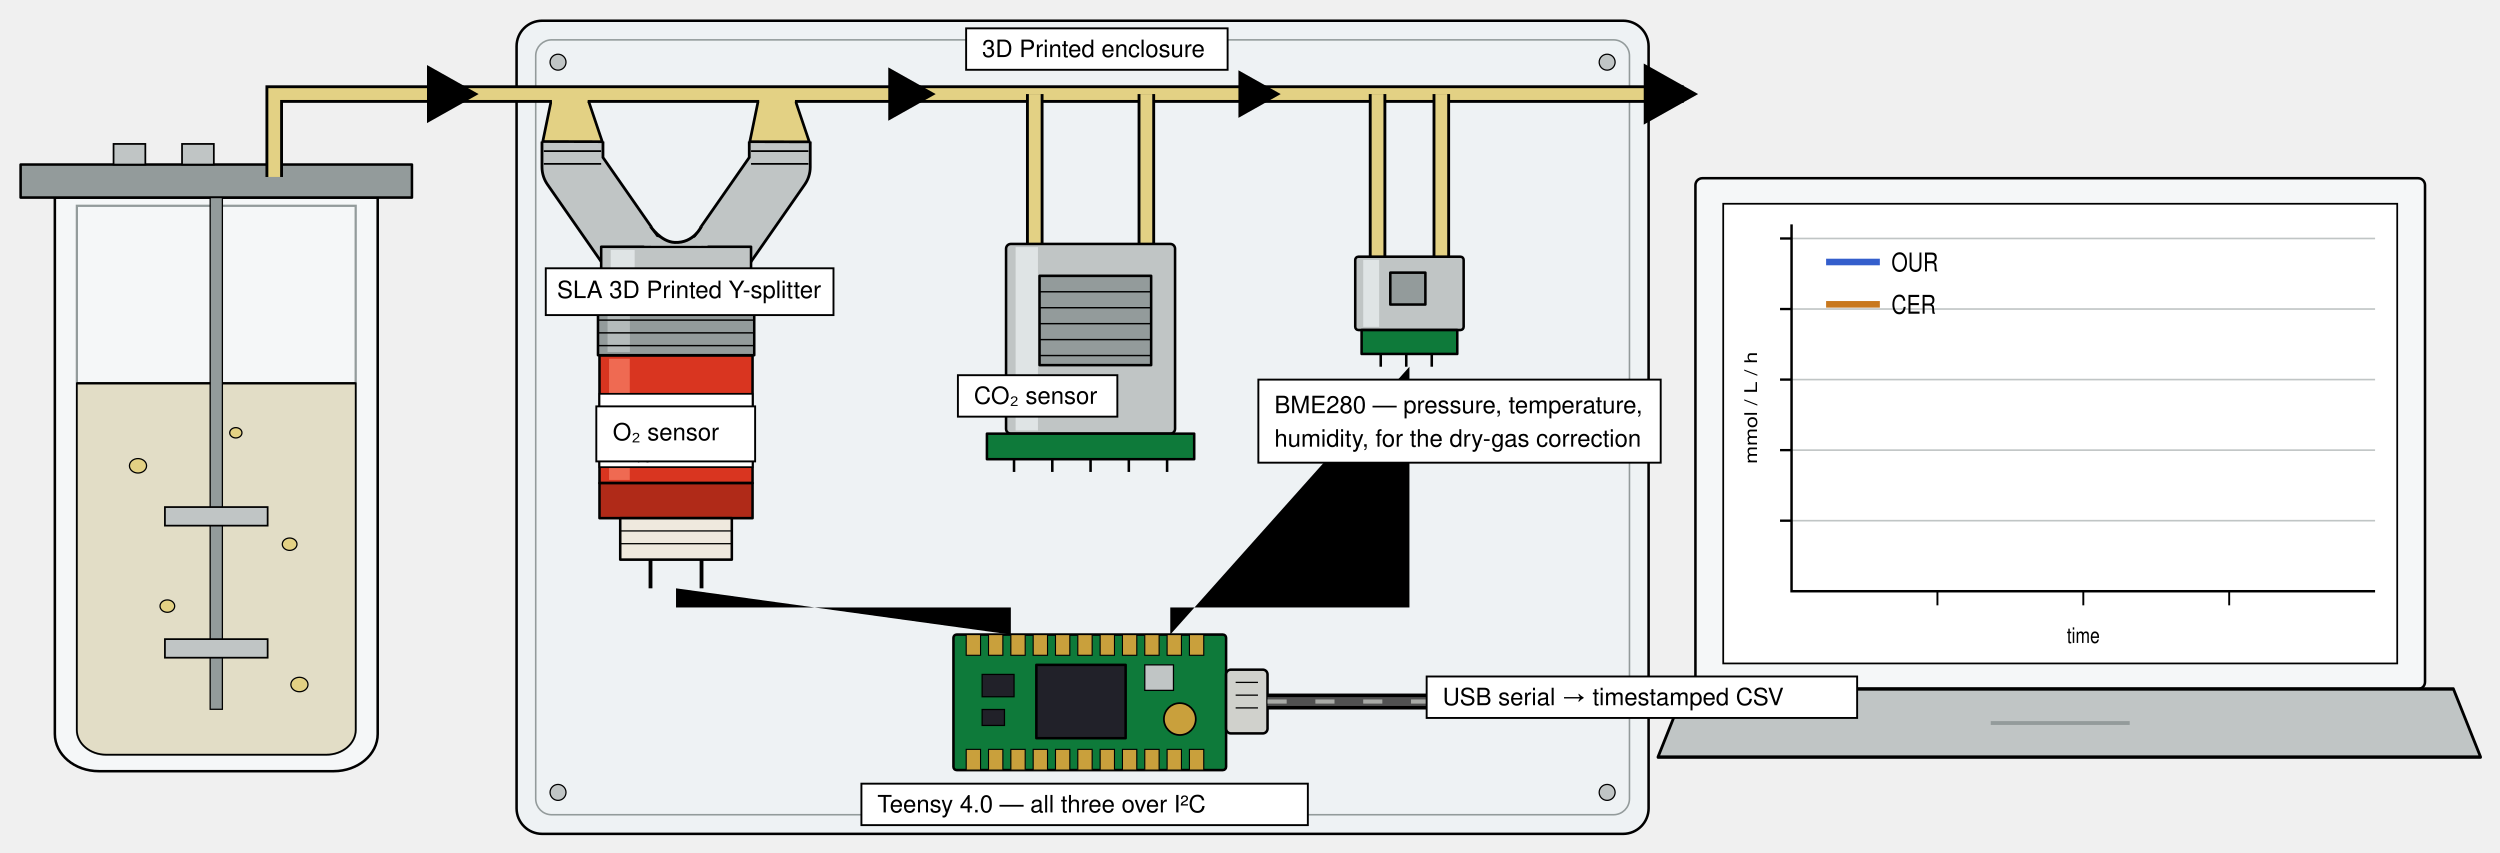
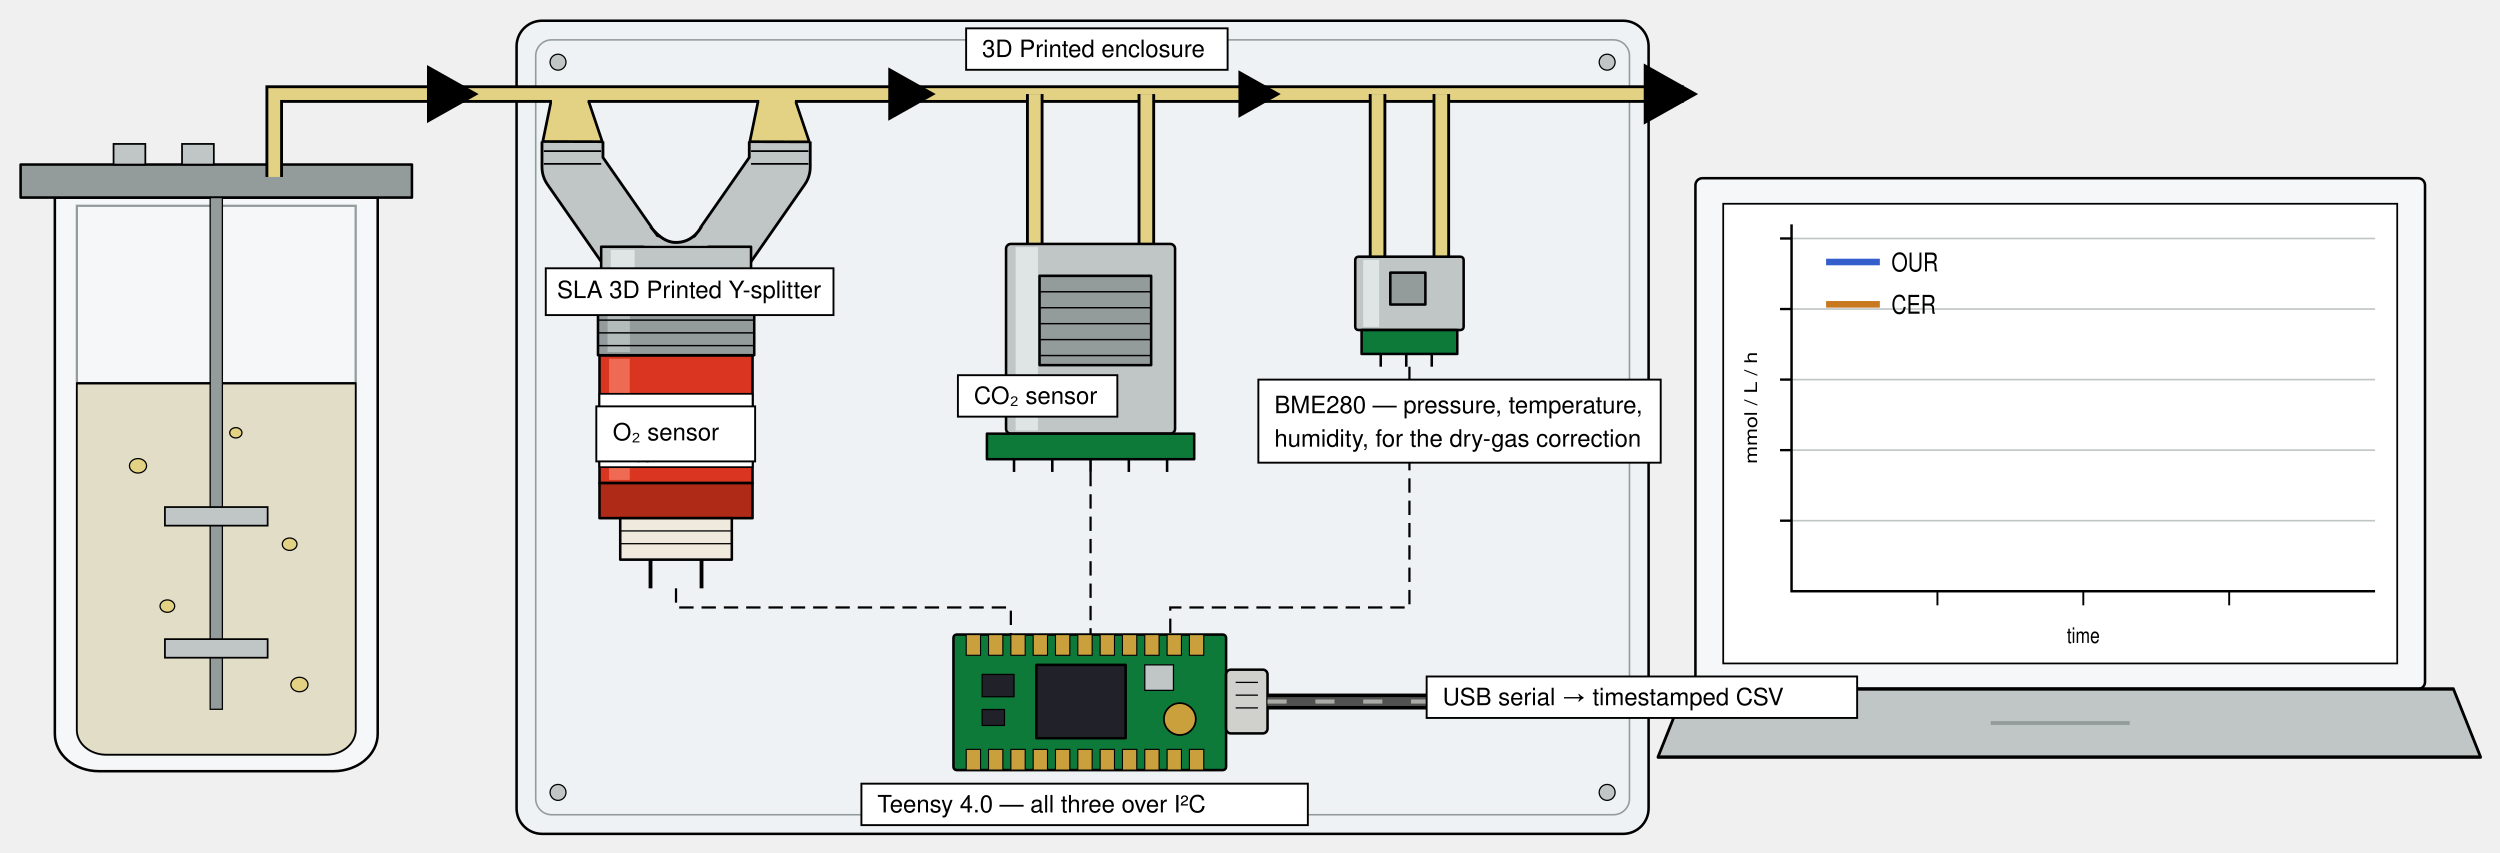
<svg xmlns="http://www.w3.org/2000/svg" viewBox="16 97 1568 535" font-family="Helvetica, Arial, sans-serif" version="1.1" id="svg111">
  <defs id="animdefs">
    <clipPath id="brothClip">
      <path d="M 64.208,337.386 H 239.086 v 217.415 a 18.408,15.53 0 0 1 -18.408,15.53 H 82.616 A 18.408,15.53 0 0 1 64.208,554.801 Z" />
    </clipPath>
  </defs>
  <defs id="defs111" />
  <style id="style1">
-   .o    {stroke:#000;stroke-width:1.6;stroke-linejoin:round}
-   .oth  {stroke:#000;stroke-width:1.1}
-   .ohair{stroke:#000;stroke-width:0.8}
-   .lead {fill:none;stroke:#000;stroke-width:1}
-   .lbl  {fill:#fff;stroke:#000;stroke-width:1.2}
-   .t    {font-size:15px;fill:#000}
-   .tm   {font-size:12px;fill:#000}
-   .ts   {font-size:9px;fill:#000}
-   .tp   {font-size:11px;fill:#000}
-   .sig  {fill:none;stroke:#000;stroke-width:1.4;stroke-dasharray:9 5}
-   .hi   {fill:#dfe4e5}
-   .hir  {fill:#ef6a52}
+   .ch-o    {stroke:#000;stroke-width:1.6;stroke-linejoin:round}
+   .ch-oth  {stroke:#000;stroke-width:1.1}
+   .ch-ohair{stroke:#000;stroke-width:0.8}
+   .ch-lead {fill:none;stroke:#000;stroke-width:1}
+   .ch-lbl  {fill:#fff;stroke:#000;stroke-width:1.2}
+   .ch-t    {font-size:15px;fill:#000}
+   .ch-tm   {font-size:12px;fill:#000}
+   .ch-ts   {font-size:9px;fill:#000}
+   .ch-tp   {font-size:11px;fill:#000}
+   .ch-sig  {fill:none;stroke:#000;stroke-width:1.4;stroke-dasharray:9 5}
+   .ch-hi   {fill:#dfe4e5}
+   .ch-hir  {fill:#ef6a52}

/* ---------------- motion ----------------
   Timed loops. A scroll-driven version was written and then removed: it needs
   animation-duration:auto, which collapses to zero if the timeline fails to
   resolve, so an unverified enhancement can silently stop the figure dead.
   See README, "Scroll-linked motion". */

.ch-sig      { animation: ch-march 1.15s linear infinite; }
.ch-flow-usb { animation: ch-march-usb 1.9s linear infinite; }
.ch-imp      { transform-box: fill-box; transform-origin: 50% 50%;
            vector-effect: non-scaling-stroke; animation: ch-blade .8s infinite; }
.ch-bub      { transform-box: view-box; animation-name: ch-rise;
            animation-timing-function: linear; animation-iteration-count: infinite; }
.ch-b1 { animation-duration: 5.4s; animation-delay: -0.0s; }
.ch-b2 { animation-duration: 6.1s; animation-delay: -2.3s; }
.ch-b3 { animation-duration: 4.8s; animation-delay: -3.6s; }
.ch-b4 { animation-duration: 6.6s; animation-delay: -1.2s; }
.ch-b5 { animation-duration: 5.0s; animation-delay: -4.1s; }
.ch-curve    { stroke-dasharray: 392; stroke-dashoffset: 392;
            animation: ch-draw 9s linear infinite; }

@keyframes ch-march     { to { stroke-dashoffset: -14; } }
@keyframes ch-march-usb { to { stroke-dashoffset: -30; } }
@keyframes ch-blade {
  0%,  24.99% { transform: scaleX(1);   }
  25%, 49.99% { transform: scaleX(.62); }
  50%, 74.99% { transform: scaleX(.30); }
  75%,   100% { transform: scaleX(.62); }
}
@keyframes ch-rise { 0% { transform: translateY(150px); } 100% { transform: translateY(-150px); } }
@keyframes ch-draw { 0% { stroke-dashoffset: 392; } 78%, 100% { stroke-dashoffset: 0; } }


@media (prefers-reduced-motion: reduce) {
  .ch-sig, .ch-flow-usb, .ch-imp, .ch-bub, .ch-curve { animation: none !important; }
  .ch-curve { stroke-dasharray: none; stroke-dashoffset: 0; }
  .ch-flow-usb, .ch-probe { display: none; }
}
</style>
  <rect height="673.565" fill="#ffffff" id="rect1" x="0" y="0" style="stroke-width:0.906" />
-   <rect x="340" y="110" width="710" height="510" rx="16" fill="#eef2f4" class="o" id="rect2" />
+   <rect x="340" y="110" width="710" height="510" rx="16" fill="#eef2f4" class="ch-o" id="rect2" />
  <rect x="352" y="122" width="686" height="486" rx="10" fill="none" stroke="#939b9b" stroke-width="1" id="rect3" />
-   <circle cx="366" cy="136" r="5" fill="#c0c5c5" class="ohair" id="circle3" />
-   <circle cx="1024" cy="136" r="5" fill="#c0c5c5" class="ohair" id="circle4" />
-   <circle cx="366" cy="594" r="5" fill="#c0c5c5" class="ohair" id="circle5" />
-   <circle cx="1024" cy="594" r="5" fill="#c0c5c5" class="ohair" id="circle6" />
-   <path d="M 50.402,220.914 H 252.892 v 336.475 a 27.612,23.294 0 0 1 -27.612,23.294 H 78.014 A 27.612,23.294 0 0 1 50.402,557.389 Z" fill="#f5f7f8" class="o" id="path6" />
+   <circle cx="366" cy="136" r="5" fill="#c0c5c5" class="ch-ohair" id="circle3" />
+   <circle cx="1024" cy="136" r="5" fill="#c0c5c5" class="ch-ohair" id="circle4" />
+   <circle cx="366" cy="594" r="5" fill="#c0c5c5" class="ch-ohair" id="circle5" />
+   <circle cx="1024" cy="594" r="5" fill="#c0c5c5" class="ch-ohair" id="circle6" />
+   <path d="M 50.402,220.914 H 252.892 v 336.475 a 27.612,23.294 0 0 1 -27.612,23.294 H 78.014 A 27.612,23.294 0 0 1 50.402,557.389 Z" fill="#f5f7f8" class="ch-o" id="path6" />
  <path d="M 64.208,226.091 H 239.086 v 328.71 a 18.408,15.53 0 0 1 -18.408,15.53 H 82.616 A 18.408,15.53 0 0 1 64.208,554.801 Z" fill="none" stroke="#939b9b" stroke-width="1.409" id="path7" />
-   <path d="M 64.208,337.386 H 239.086 v 217.415 a 18.408,15.53 0 0 1 -18.408,15.53 H 82.616 A 18.408,15.53 0 0 1 64.208,554.801 Z" fill="#e2ddc6" class="oth" id="path8" />
+   <path d="M 64.208,337.386 H 239.086 v 217.415 a 18.408,15.53 0 0 1 -18.408,15.53 H 82.616 A 18.408,15.53 0 0 1 64.208,554.801 Z" fill="#e2ddc6" class="ch-oth" id="path8" />
  <path d="M 64.208,337.386 H 239.086" stroke="#000000" stroke-width="1.4" fill="none" id="path9" />
-   <rect x="28.926" y="200.208" width="245.443" height="20.706" fill="#939b9b" class="o" id="rect9" />
-   <rect x="87.218" y="187.267" width="19.942" height="12.941" fill="#c0c5c5" class="oth" id="rect10" />
-   <rect x="130.171" y="187.267" width="19.942" height="12.941" fill="#c0c5c5" class="oth" id="rect11" />
-   <rect x="147.812" y="220.914" width="7.67" height="320.946" fill="#939b9b" class="ohair" id="rect12" />
-   <rect x="119.433" y="415.035" width="64.429" height="11.647" fill="#c0c5c5" class="oth ch-imp" id="rect13" />
-   <rect x="119.433" y="497.859" width="64.429" height="11.647" fill="#c0c5c5" class="oth ch-imp" id="rect14" />
+   <rect x="28.926" y="200.208" width="245.443" height="20.706" fill="#939b9b" class="ch-o" id="rect9" />
+   <rect x="87.218" y="187.267" width="19.942" height="12.941" fill="#c0c5c5" class="ch-oth" id="rect10" />
+   <rect x="130.171" y="187.267" width="19.942" height="12.941" fill="#c0c5c5" class="ch-oth" id="rect11" />
+   <rect x="147.812" y="220.914" width="7.67" height="320.946" fill="#939b9b" class="ch-ohair" id="rect12" />
+   <rect x="119.433" y="415.035" width="64.429" height="11.647" fill="#c0c5c5" class="ch-oth ch-imp" id="rect13" />
+   <rect x="119.433" y="497.859" width="64.429" height="11.647" fill="#c0c5c5" class="ch-oth ch-imp" id="rect14" />
  <g clip-path="url(#brothClip)" id="bubbles">
-     <ellipse cx="102.558" cy="389.152" fill="#e3d184" class="ohair ch-bub ch-b1" id="circle14" rx="5.369" ry="4.529" />
-     <ellipse cx="197.668" cy="438.329" fill="#e3d184" class="ohair ch-bub ch-b2" id="circle15" rx="4.602" ry="3.882" />
-     <ellipse cx="120.967" cy="477.153" fill="#e3d184" class="ohair ch-bub ch-b3" id="circle16" rx="4.602" ry="3.882" />
-     <ellipse cx="203.804" cy="526.33" fill="#e3d184" class="ohair ch-bub ch-b4" id="circle17" rx="5.369" ry="4.529" />
-     <ellipse cx="163.919" cy="368.446" fill="#e3d184" class="ohair ch-bub ch-b5" id="circle18" rx="3.835" ry="3.235" />
+     <ellipse cx="102.558" cy="389.152" fill="#e3d184" class="ch-ohair ch-bub ch-b1" id="circle14" rx="5.369" ry="4.529" />
+     <ellipse cx="197.668" cy="438.329" fill="#e3d184" class="ch-ohair ch-bub ch-b2" id="circle15" rx="4.602" ry="3.882" />
+     <ellipse cx="120.967" cy="477.153" fill="#e3d184" class="ch-ohair ch-bub ch-b3" id="circle16" rx="4.602" ry="3.882" />
+     <ellipse cx="203.804" cy="526.33" fill="#e3d184" class="ch-ohair ch-bub ch-b4" id="circle17" rx="5.369" ry="4.529" />
+     <ellipse cx="163.919" cy="368.446" fill="#e3d184" class="ch-ohair ch-bub ch-b5" id="circle18" rx="3.835" ry="3.235" />
  </g>
  <g fill="none" stroke-linecap="butt" id="g31">
    <path d="M188 208 V156 H1072" stroke="#000" stroke-width="11" id="path18" />
    <path d="M188 208 V156 H1072" stroke="#e3d184" stroke-width="7.4" id="path19" />
    <path d="M375 156 V190" stroke="#000" stroke-width="11" id="path20" />
    <path d="M375 156 V190" stroke="#e3d184" stroke-width="7.4" id="path21" />
    <path d="M665 156 V250" stroke="#000" stroke-width="11" id="path24" />
    <path d="M665 156 V250" stroke="#e3d184" stroke-width="7.4" id="path25" />
    <path d="M735 156 V250" stroke="#000" stroke-width="11" id="path26" />
    <path d="M735 156 V250" stroke="#e3d184" stroke-width="7.4" id="path27" />
    <path d="M880 156 V258" stroke="#000" stroke-width="11" id="path28" />
    <path d="M880 156 V258" stroke="#e3d184" stroke-width="7.4" id="path29" />
    <path d="M920 156 V258" stroke="#000" stroke-width="11" id="path30" />
    <path d="M920 156 V258" stroke="#e3d184" stroke-width="7.4" id="path31" />
  </g>
  <polygon points="292,147 292,165 308,156 " fill="#000000" id="polygon31" transform="matrix(2.023225,0,0,2.023225,-306.9675,-159.6231)" />
  <polygon points="580,147 580,165 596,156 " fill="#000000" id="polygon32" transform="matrix(1.859004,0,0,1.859004,-505.0942,-134.0046)" />
  <polygon points="798,165 814,156 798,147 " fill="#000000" id="polygon33" transform="matrix(1.656885,0,0,1.656885,-529.4495,-102.4741)" />
  <polygon points="1056,165 1072,156 1056,147 " fill="#000000" id="polygon34" transform="matrix(2.130601,0,0,2.130601,-1202.959,-176.3737)" />
  <g id="g42" transform="translate(0.05684584,-0.2273834)">
    <path d="m 375,186 v 16 l 39,56" stroke="#000000" stroke-width="40" fill="none" stroke-linejoin="round" stroke-linecap="butt" id="path34" />
    <path d="m 505,186 v 16 l -39,56" stroke="#000000" stroke-width="40" fill="none" stroke-linejoin="round" stroke-linecap="butt" id="path35" />
    <path d="m 375,186 v 16 l 39,56" stroke="#c0c5c5" stroke-width="36.5" fill="none" stroke-linejoin="round" stroke-linecap="butt" id="path36" />
    <path d="m 505,186 v 16 l -39,56" stroke="#c0c5c5" stroke-width="36.5" fill="none" stroke-linejoin="round" stroke-linecap="butt" id="path37" />
    <path d="m 357,192 h 36 m -36,8 h 36" stroke="#000000" stroke-width="1.1" id="path38" />
    <path d="m 487,192 h 36 m -36,8 h 36" stroke="#000000" stroke-width="1.1" id="path39" />
-     <rect x="393" y="252" width="94" height="30" fill="#c0c5c5" class="o" id="rect39" />
-     <rect x="399" y="254" width="15" height="26" class="hi" id="rect40" />
-     <rect x="391" y="282" width="98" height="38" fill="#939b9b" class="o" id="rect41" />
+     <rect x="393" y="252" width="94" height="30" fill="#c0c5c5" class="ch-o" id="rect39" />
+     <rect x="399" y="254" width="15" height="26" class="ch-hi" id="rect40" />
+     <rect x="391" y="282" width="98" height="38" fill="#939b9b" class="ch-o" id="rect41" />
    <rect x="397" y="284" width="14" height="34" fill="#b4bbbb" id="rect42" />
    <path d="m 391,290 h 98 m -98,8 h 98 m -98,8 h 98 m -98,8 h 98" stroke="#000000" stroke-width="0.9" id="path42" />
  </g>
-   <rect x="392" y="320" width="96" height="80" fill="#d93520" class="o" id="rect43" />
-   <rect x="398" y="322" width="13" height="76" class="hir" id="rect44" />
-   <rect x="392" y="344" width="96" height="46" fill="#fff" class="oth" id="rect45" />
-   <text x="404" y="360" class="ts" id="text45">AO2 CiTiceL®</text>
-   <text x="404" y="373" class="ts" id="text46">AA428-210</text>
-   <text x="404" y="385" class="ts" id="text47">Oxygen</text>
-   <rect x="392" y="400" width="96" height="22" fill="#b02a18" class="o" id="rect47" />
-   <rect x="405" y="422" width="70" height="26" fill="#efe9de" class="o" id="rect48" />
+   <rect x="392" y="320" width="96" height="80" fill="#d93520" class="ch-o" id="rect43" />
+   <rect x="398" y="322" width="13" height="76" class="ch-hir" id="rect44" />
+   <rect x="392" y="344" width="96" height="46" fill="#fff" class="ch-oth" id="rect45" />
+   <text x="404" y="360" class="ch-ts" id="text45">AO2 CiTiceL®</text>
+   <text x="404" y="373" class="ch-ts" id="text46">AA428-210</text>
+   <text x="404" y="385" class="ch-ts" id="text47">Oxygen</text>
+   <rect x="392" y="400" width="96" height="22" fill="#b02a18" class="ch-o" id="rect47" />
+   <rect x="405" y="422" width="70" height="26" fill="#efe9de" class="ch-o" id="rect48" />
  <path d="M405 430 h70 M405 438 h70" stroke="#000" stroke-width="0.8" id="path48" />
  <path d="M424 448 v18 M456 448 v18" stroke="#000" stroke-width="2.4" id="path49" />
  <path style="fill:#c0c5c5;fill-opacity:1;stroke:#c0c5c5;stroke-width:1.401;stroke-dasharray:none;stroke-opacity:1" d="m 427.903,246.308 -5.915,3.972 35.957,0.092 -5.229,-3.861 -11.381,2.578 z" id="path116" />
-   <rect x="647" y="250" width="106" height="119" rx="3" fill="#c0c5c5" class="o" id="rect49" />
-   <rect x="653" y="252" width="14" height="115" class="hi" id="rect50" />
-   <rect x="668" y="270" width="70" height="56" fill="#939b9b" class="o" id="rect51" />
+   <rect x="647" y="250" width="106" height="119" rx="3" fill="#c0c5c5" class="ch-o" id="rect49" />
+   <rect x="653" y="252" width="14" height="115" class="ch-hi" id="rect50" />
+   <rect x="668" y="270" width="70" height="56" fill="#939b9b" class="ch-o" id="rect51" />
  <path d="M668 280 h70 M668 290 h70 M668 300 h70 M668 310 h70 M668 320 h70" stroke="#000" stroke-width="0.9" id="path51" />
-   <rect x="635" y="369" width="130" height="16" fill="#0e7a3a" class="o" id="rect52" />
+   <rect x="635" y="369" width="130" height="16" fill="#0e7a3a" class="ch-o" id="rect52" />
  <path d="M652 385 v8 M676 385 v8 M700 385 v8 M724 385 v8 M748 385 v8" stroke="#000" stroke-width="1.6" id="path52" />
-   <rect x="866" y="258" width="68" height="46" rx="2" fill="#c0c5c5" class="o" id="rect53" />
-   <rect x="871" y="260" width="10" height="42" class="hi" id="rect54" />
-   <rect x="888" y="268" width="22" height="20" fill="#939b9b" class="o" id="rect55" />
-   <rect x="870" y="304" width="60" height="15" fill="#0e7a3a" class="o" id="rect56" />
+   <rect x="866" y="258" width="68" height="46" rx="2" fill="#c0c5c5" class="ch-o" id="rect53" />
+   <rect x="871" y="260" width="10" height="42" class="ch-hi" id="rect54" />
+   <rect x="888" y="268" width="22" height="20" fill="#939b9b" class="ch-o" id="rect55" />
+   <rect x="870" y="304" width="60" height="15" fill="#0e7a3a" class="ch-o" id="rect56" />
  <path d="M882 319 v8 M898 319 v8 M914 319 v8" stroke="#000" stroke-width="1.6" id="path56" />
  <path d="M440 466 V478 H650 V495" class="ch-sig" id="path57" />
  <path d="M700 393 V495" class="ch-sig" id="path58" />
  <path d="M900 327 V478 H750 V495" class="ch-sig" id="path59" />
  <g id="g86">
-     <rect x="614" y="495" width="171" height="85" rx="2" fill="#0e7a3a" class="o" id="rect59" />
+     <rect x="614" y="495" width="171" height="85" rx="2" fill="#0e7a3a" class="ch-o" id="rect59" />
    <g fill="#c9a03c" stroke="#000" stroke-width="0.7" id="g81">
      <rect x="622" y="495" width="9" height="13" id="rect60" />
      <rect x="636" y="495" width="9" height="13" id="rect61" />
      <rect x="650" y="495" width="9" height="13" id="rect62" />
      <rect x="664" y="495" width="9" height="13" id="rect63" />
      <rect x="678" y="495" width="9" height="13" id="rect64" />
      <rect x="692" y="495" width="9" height="13" id="rect65" />
      <rect x="706" y="495" width="9" height="13" id="rect66" />
      <rect x="720" y="495" width="9" height="13" id="rect67" />
      <rect x="734" y="495" width="9" height="13" id="rect68" />
      <rect x="748" y="495" width="9" height="13" id="rect69" />
      <rect x="762" y="495" width="9" height="13" id="rect70" />
      <rect x="622" y="567" width="9" height="13" id="rect71" />
      <rect x="636" y="567" width="9" height="13" id="rect72" />
      <rect x="650" y="567" width="9" height="13" id="rect73" />
      <rect x="664" y="567" width="9" height="13" id="rect74" />
      <rect x="678" y="567" width="9" height="13" id="rect75" />
      <rect x="692" y="567" width="9" height="13" id="rect76" />
      <rect x="706" y="567" width="9" height="13" id="rect77" />
      <rect x="720" y="567" width="9" height="13" id="rect78" />
      <rect x="734" y="567" width="9" height="13" id="rect79" />
      <rect x="748" y="567" width="9" height="13" id="rect80" />
      <rect x="762" y="567" width="9" height="13" id="rect81" />
    </g>
-     <rect x="666" y="514" width="56" height="46" fill="#212129" class="o" id="rect82" />
-     <rect x="632" y="520" width="20" height="14" fill="#212129" class="ohair" id="rect83" />
-     <rect x="632" y="542" width="14" height="10" fill="#212129" class="ohair" id="rect84" />
-     <rect x="734" y="514" width="18" height="16" fill="#c0c5c5" class="ohair" id="rect85" />
-     <circle cx="756" cy="548" r="10" fill="#c9a03c" class="oth" id="circle85" />
-     <rect x="785" y="517" width="26" height="40" rx="3" fill="#d0d1cc" class="o" id="rect86" />
+     <rect x="666" y="514" width="56" height="46" fill="#212129" class="ch-o" id="rect82" />
+     <rect x="632" y="520" width="20" height="14" fill="#212129" class="ch-ohair" id="rect83" />
+     <rect x="632" y="542" width="14" height="10" fill="#212129" class="ch-ohair" id="rect84" />
+     <rect x="734" y="514" width="18" height="16" fill="#c0c5c5" class="ch-ohair" id="rect85" />
+     <circle cx="756" cy="548" r="10" fill="#c9a03c" class="ch-oth" id="circle85" />
+     <rect x="785" y="517" width="26" height="40" rx="3" fill="#d0d1cc" class="ch-o" id="rect86" />
    <path d="M791 525 h14 M791 533 h14 M791 541 h14" stroke="#000" stroke-width="0.8" id="path86" />
  </g>
  <path d="m 811,537 h 248.433" stroke="#000000" stroke-width="10" fill="none" id="path87" />
  <path d="m 811,537 h 250.252" stroke="#515151" stroke-width="5.545" fill="none" id="path88" />
  <path class="ch-flow-usb" d="m 811,537 h 250" fill="none" stroke="#a9aba7" stroke-width="2.6" stroke-dasharray="12 18" id="flowusb" />
-   <rect x="1079.374" y="208.779" width="457.595" height="320.346" rx="4.358" fill="#f5f7f8" class="o" id="rect88" />
-   <rect x="1096.806" y="224.797" width="422.731" height="288.311" fill="#ffffff" class="oth" id="rect89" />
+   <rect x="1079.374" y="208.779" width="457.595" height="320.346" rx="4.358" fill="#f5f7f8" class="ch-o" id="rect88" />
+   <rect x="1096.806" y="224.797" width="422.731" height="288.311" fill="#ffffff" class="ch-oth" id="rect89" />
  <g id="plotgroup" transform="translate(-149.36,-37.22) scale(1.105)">
    <g stroke="#c0c5c5" stroke-width="0.7" id="g89" transform="matrix(1.089512,0,0,1.334773,-140.8798,-191.6527)">
      <path d="m 1200,456 h 304 m -304,-30 h 304 m -304,-30 h 304 m -304,-30 h 304 m -304,-30 h 304" id="path89" />
    </g>
    <path d="m 1166.535,248.822 v 208.225 h 331.212" fill="none" stroke="#000000" stroke-width="1.4" id="path90" />
    <g stroke="#000000" stroke-width="1" id="g92" transform="matrix(1.089512,0,0,1.334773,-140.8798,-191.6527)">
      <path d="m 1200,456 h -6 m 6,-30 h -6 m 6,-30 h -6 m 6,-30 h -6 m 6,-30 h -6" id="path91" />
      <path d="m 1276,486 v 6 m 76,-6 v 6 m 76,-6 v 6" id="path92" />
    </g>
    <polyline fill="none" stroke="#345ecc" stroke-width="2.8" points="1200,478 1237,472 1273,459 1309,439 1340,414 1367,386 1392,364 1413,352 1431,349 1449,355 1468,377 1486,408 1504,433" id="polyline92" transform="matrix(1.089512,0,0,1.334773,-140.8798,-191.6527)" class="ch-curve" />
    <polyline fill="none" stroke="#c8781e" stroke-width="2.8" points="1200,479 1237,473 1273,461 1309,441 1340,416 1367,386 1392,361 1413,346 1431,336 1449,338 1468,355 1486,383 1504,408" id="polyline93" transform="matrix(1.089512,0,0,1.334773,-140.8798,-191.6527)" class="ch-curve" />
    <g transform="matrix(1.089512,0,0,1.334773,-140.8798,-191.6527)" class="ch-probe" id="probes">
      <circle r="4" cx="0" cy="0" fill="#345ecc" stroke="#fff" stroke-width="1.2">
        <animateMotion dur="9s" repeatCount="indefinite" calcMode="linear" keyPoints="0;1;1" keyTimes="0;0.78;1" path="M1200,478 L1237,472 L1273,459 L1309,439 L1340,414 L1367,386 L1392,364 L1413,352 L1431,349 L1449,355 L1468,377 L1486,408 L1504,433" />
      </circle>
      <circle r="4" cx="0" cy="0" fill="#c8781e" stroke="#fff" stroke-width="1.2">
        <animateMotion dur="9s" repeatCount="indefinite" calcMode="linear" keyPoints="0;1;1" keyTimes="0;0.78;1" path="M1200,479 L1237,473 L1273,461 L1309,441 L1340,416 L1367,386 L1392,361 L1413,346 L1431,336 L1449,338 L1468,355 L1486,383 L1504,408" />
      </circle>
    </g>
    <g id="g94" transform="matrix(1.089512,0,0,1.334773,-140.8798,-191.6527)">
      <path d="m 1218,346 h 28" stroke="#345ecc" stroke-width="2.8" id="path93" />
-       <text x="1252" y="350" class="tp" id="text93">OUR</text>
+       <text x="1252" y="350" class="ch-tp" id="text93">OUR</text>
      <path d="m 1218,364 h 28" stroke="#c8781e" stroke-width="2.8" id="path94" />
-       <text x="1252" y="368" class="tp" id="text94">CER</text>
-     </g>
-     <text x="1474.476" y="439.457" class="tp" text-anchor="middle" id="text95" transform="scale(0.9034669,1.106847)" style="stroke-width:1.206">time</text>
-     <text x="-318.865" y="1269.469" class="tp" text-anchor="middle" transform="matrix(0,-1.106847,0.9034669,0,0,0)" id="text96" style="stroke-width:1.206">mmol / L / h</text>
-   </g>
-   <polygon points="1572,572 1088,572 1104,540 1556,540 " fill="#c0c5c5" class="o" id="polygon96" transform="matrix(1.066056,0,0,1.335409,-103.9986,-192.0059)" />
+       <text x="1252" y="368" class="ch-tp" id="text94">CER</text>
+     </g>
+     <text x="1474.476" y="439.457" class="ch-tp" text-anchor="middle" id="text95" transform="scale(0.9034669,1.106847)" style="stroke-width:1.206">time</text>
+     <text x="-318.865" y="1269.469" class="ch-tp" text-anchor="middle" transform="matrix(0,-1.106847,0.9034669,0,0,0)" id="text96" style="stroke-width:1.206">mmol / L / h</text>
+   </g>
+   <polygon points="1572,572 1088,572 1104,540 1556,540 " fill="#c0c5c5" class="ch-o" id="polygon96" transform="matrix(1.066056,0,0,1.335409,-103.9986,-192.0059)" />
  <path d="m 1264.591,550.481 h 87.161" stroke="#939b9b" stroke-width="2.412" id="path96" />
-   <rect x="358.312" y="265.268" width="180.453" height="29.355" class="lbl" id="rect98" />
-   <text x="365.351" y="283.949" class="t" id="text98">SLA 3D Printed Y-splitter</text>
-   <rect x="805.242" y="335.094" width="252.348" height="52.098" class="lbl" id="rect99" />
-   <text x="815.291" y="356.144" class="t" id="text100">BME280 — pressure, temperature,</text>
-   <text x="815.291" y="377.144" class="t" id="text101">humidity, for the dry-gas correction</text>
-   <rect x="621.957" y="114.775" width="164" height="26" class="lbl" id="rect102" />
-   <text x="631.957" y="132.775" class="t" id="text103">3D Printed enclosure</text>
-   <rect x="390.008" y="351.877" width="99.607" height="34.516" class="lbl" id="rect104" />
-   <text x="400.315" y="373.183" class="t" id="text105">O₂ sensor</text>
-   <rect x="616.8" y="332.322" width="100" height="26" class="lbl" id="rect106" />
-   <text x="626.8" y="350.322" class="t" id="text107">CO₂ sensor</text>
-   <rect x="556.282" y="588.518" width="280" height="26" class="lbl" id="rect107" />
-   <text x="566.282" y="606.518" class="t" id="text108">Teensy 4.0 — all three over I²C</text>
-   <rect x="910.798" y="521.296" width="270" height="26" class="lbl" id="rect108" />
-   <text x="920.798" y="539.296" class="t" id="text109">USB serial → timestamped CSV</text>
+   <rect x="358.312" y="265.268" width="180.453" height="29.355" class="ch-lbl" id="rect98" />
+   <text x="365.351" y="283.949" class="ch-t" id="text98">SLA 3D Printed Y-splitter</text>
+   <rect x="805.242" y="335.094" width="252.348" height="52.098" class="ch-lbl" id="rect99" />
+   <text x="815.291" y="356.144" class="ch-t" id="text100">BME280 — pressure, temperature,</text>
+   <text x="815.291" y="377.144" class="ch-t" id="text101">humidity, for the dry-gas correction</text>
+   <rect x="621.957" y="114.775" width="164" height="26" class="ch-lbl" id="rect102" />
+   <text x="631.957" y="132.775" class="ch-t" id="text103">3D Printed enclosure</text>
+   <rect x="390.008" y="351.877" width="99.607" height="34.516" class="ch-lbl" id="rect104" />
+   <text x="400.315" y="373.183" class="ch-t" id="text105">O₂ sensor</text>
+   <rect x="616.8" y="332.322" width="100" height="26" class="ch-lbl" id="rect106" />
+   <text x="626.8" y="350.322" class="ch-t" id="text107">CO₂ sensor</text>
+   <rect x="556.282" y="588.518" width="280" height="26" class="ch-lbl" id="rect107" />
+   <text x="566.282" y="606.518" class="ch-t" id="text108">Teensy 4.0 — all three over I²C</text>
+   <rect x="910.798" y="521.296" width="270" height="26" class="ch-lbl" id="rect108" />
+   <text x="920.798" y="539.296" class="ch-t" id="text109">USB serial → timestamped CSV</text>
  <path style="fill:#eef2f4;fill-opacity:1;stroke:#000000;stroke-width:1.856;stroke-dasharray:none" d="m 424.038,239.033 c 0,0 6.39,9.615 15.106,10.021 12.024,0.561 16.707,-9.966 16.707,-9.966" id="path113" />
  <path style="fill:#e3d184;fill-opacity:1;stroke:#000000;stroke-width:1.704;stroke-dasharray:none" d="m 486.285,185.873 37.319,0.104 -8.506,-25.199 -23.638,-0.104 z" id="path114" />
  <path style="fill:#e3d184;fill-opacity:1;stroke:#000000;stroke-width:1.704;stroke-dasharray:none" d="m 356.433,185.762 37.319,0.104 -8.506,-25.199 -23.638,-0.104 z" id="path114-9" />
  <path style="fill:#e3d184;fill-opacity:1;stroke:#e3d184;stroke-width:1.748;stroke-dasharray:none;stroke-opacity:1" d="m 362.836,156.216 c 0.316,0 0.079,7.396 0.474,7.324 0.395,-0.072 19.993,0.435 19.993,0.435 l 0.948,-9.281 z" id="path115" />
  <path style="fill:#e3d184;fill-opacity:1;stroke:#e3d184;stroke-width:1.748;stroke-dasharray:none;stroke-opacity:1" d="m 492.858,156.329 c 0.316,0 0.079,7.396 0.474,7.324 0.395,-0.072 19.993,0.435 19.993,0.435 l 0.948,-9.281 z" id="path115-8" />
</svg>
